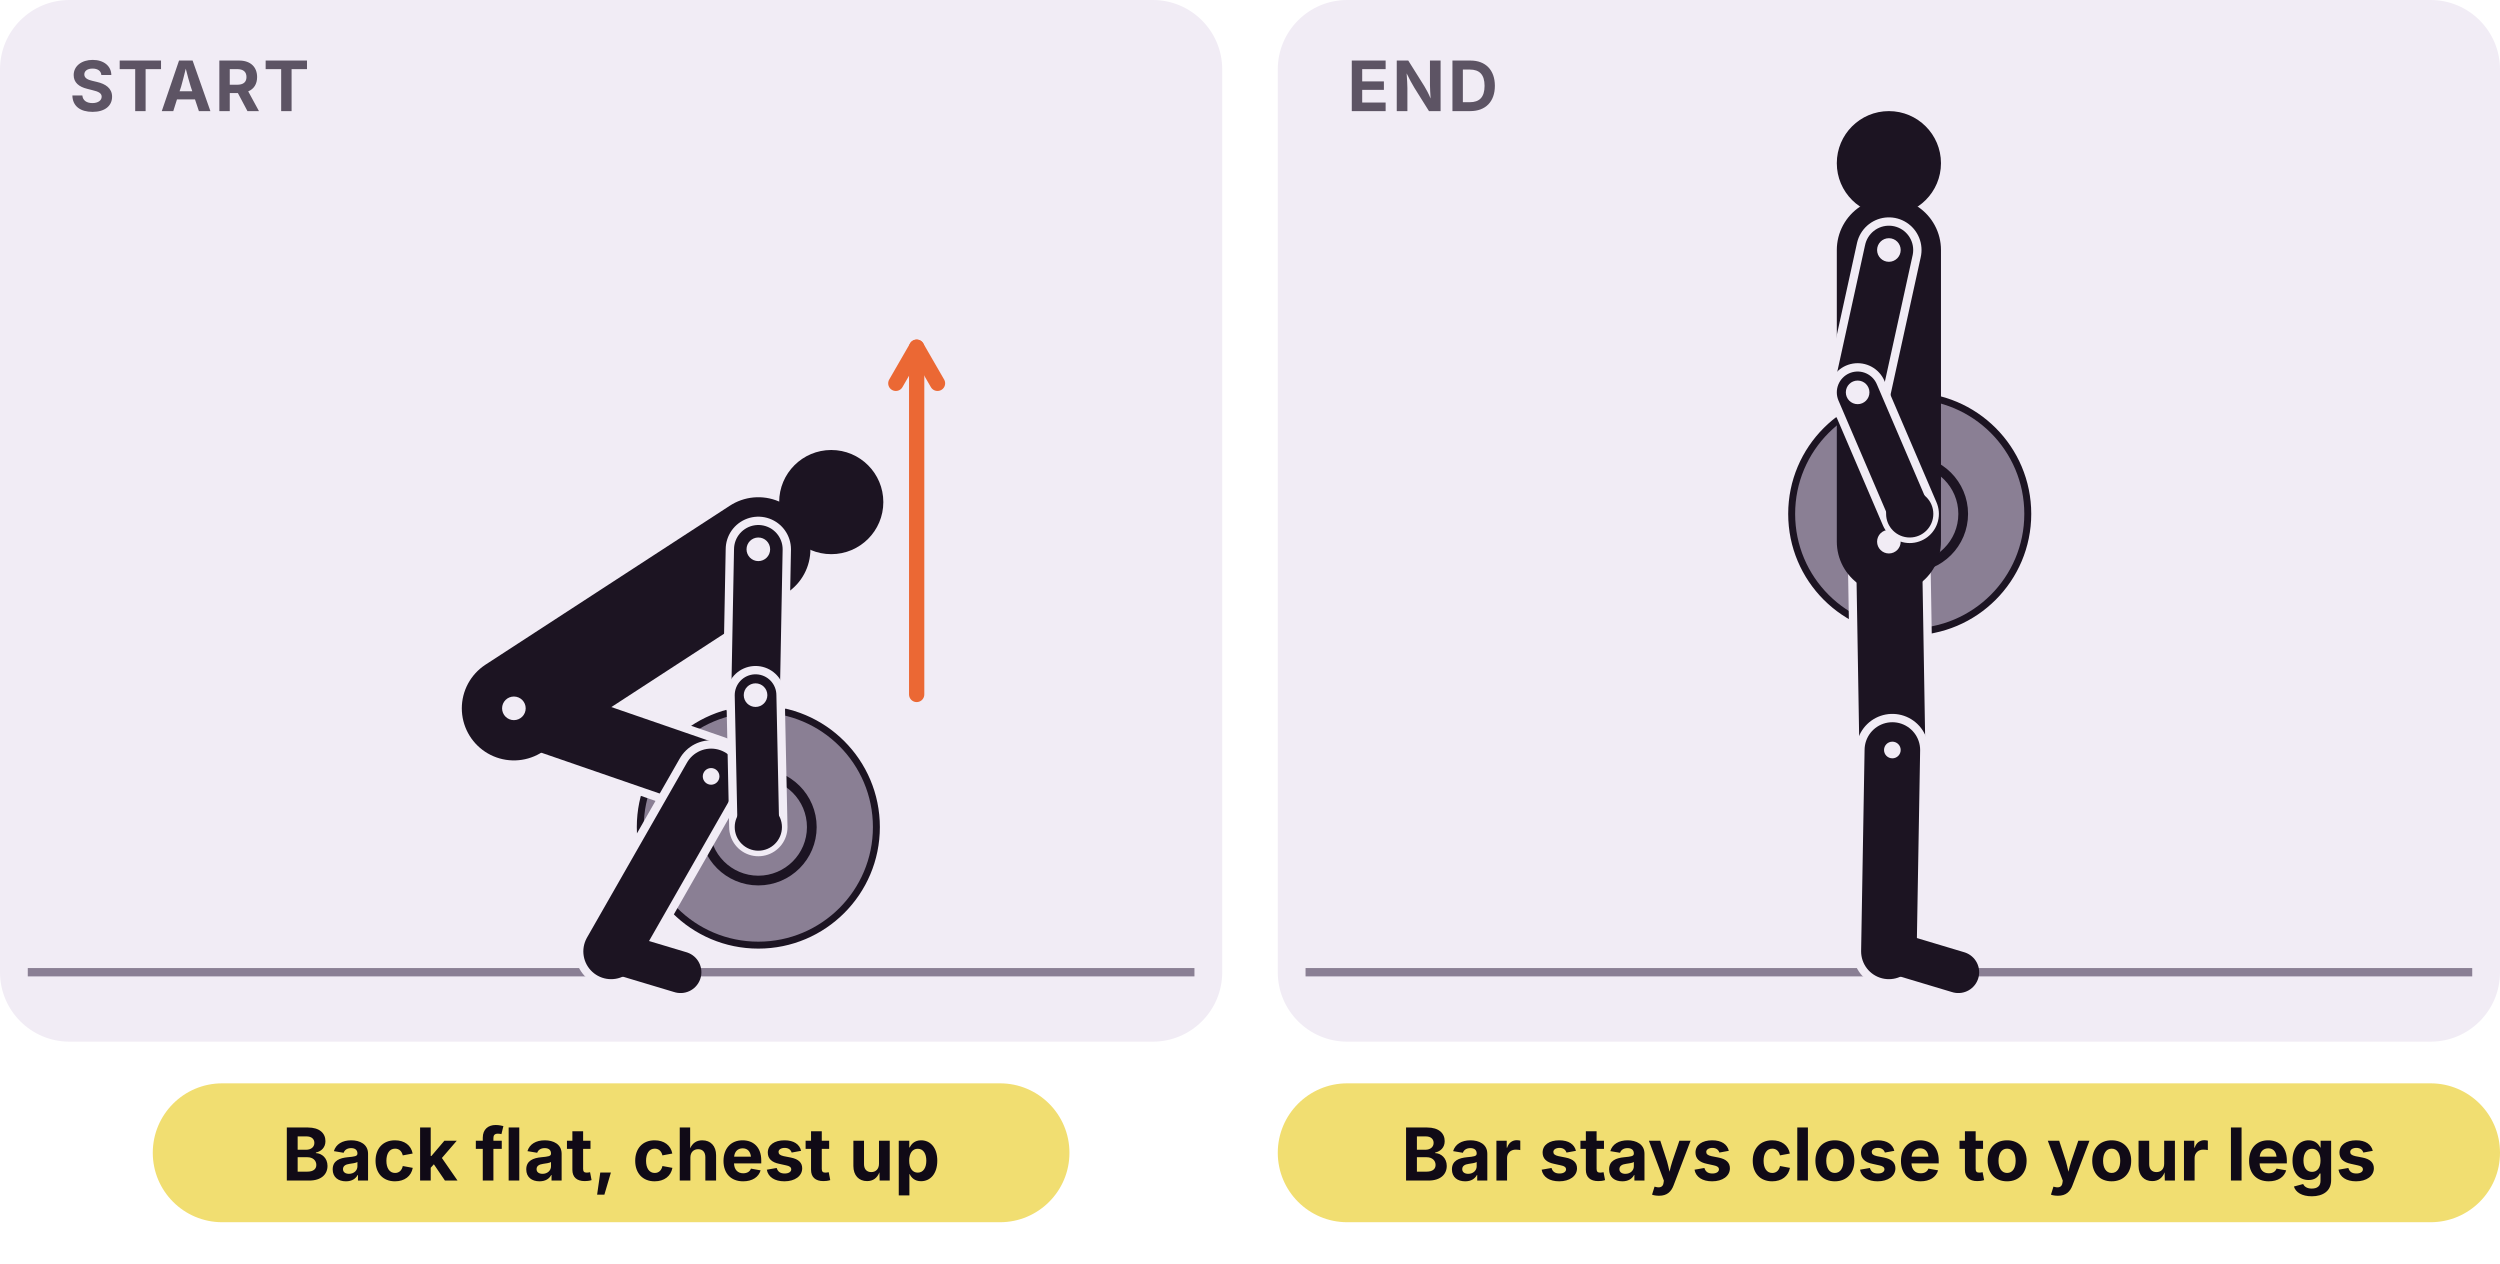
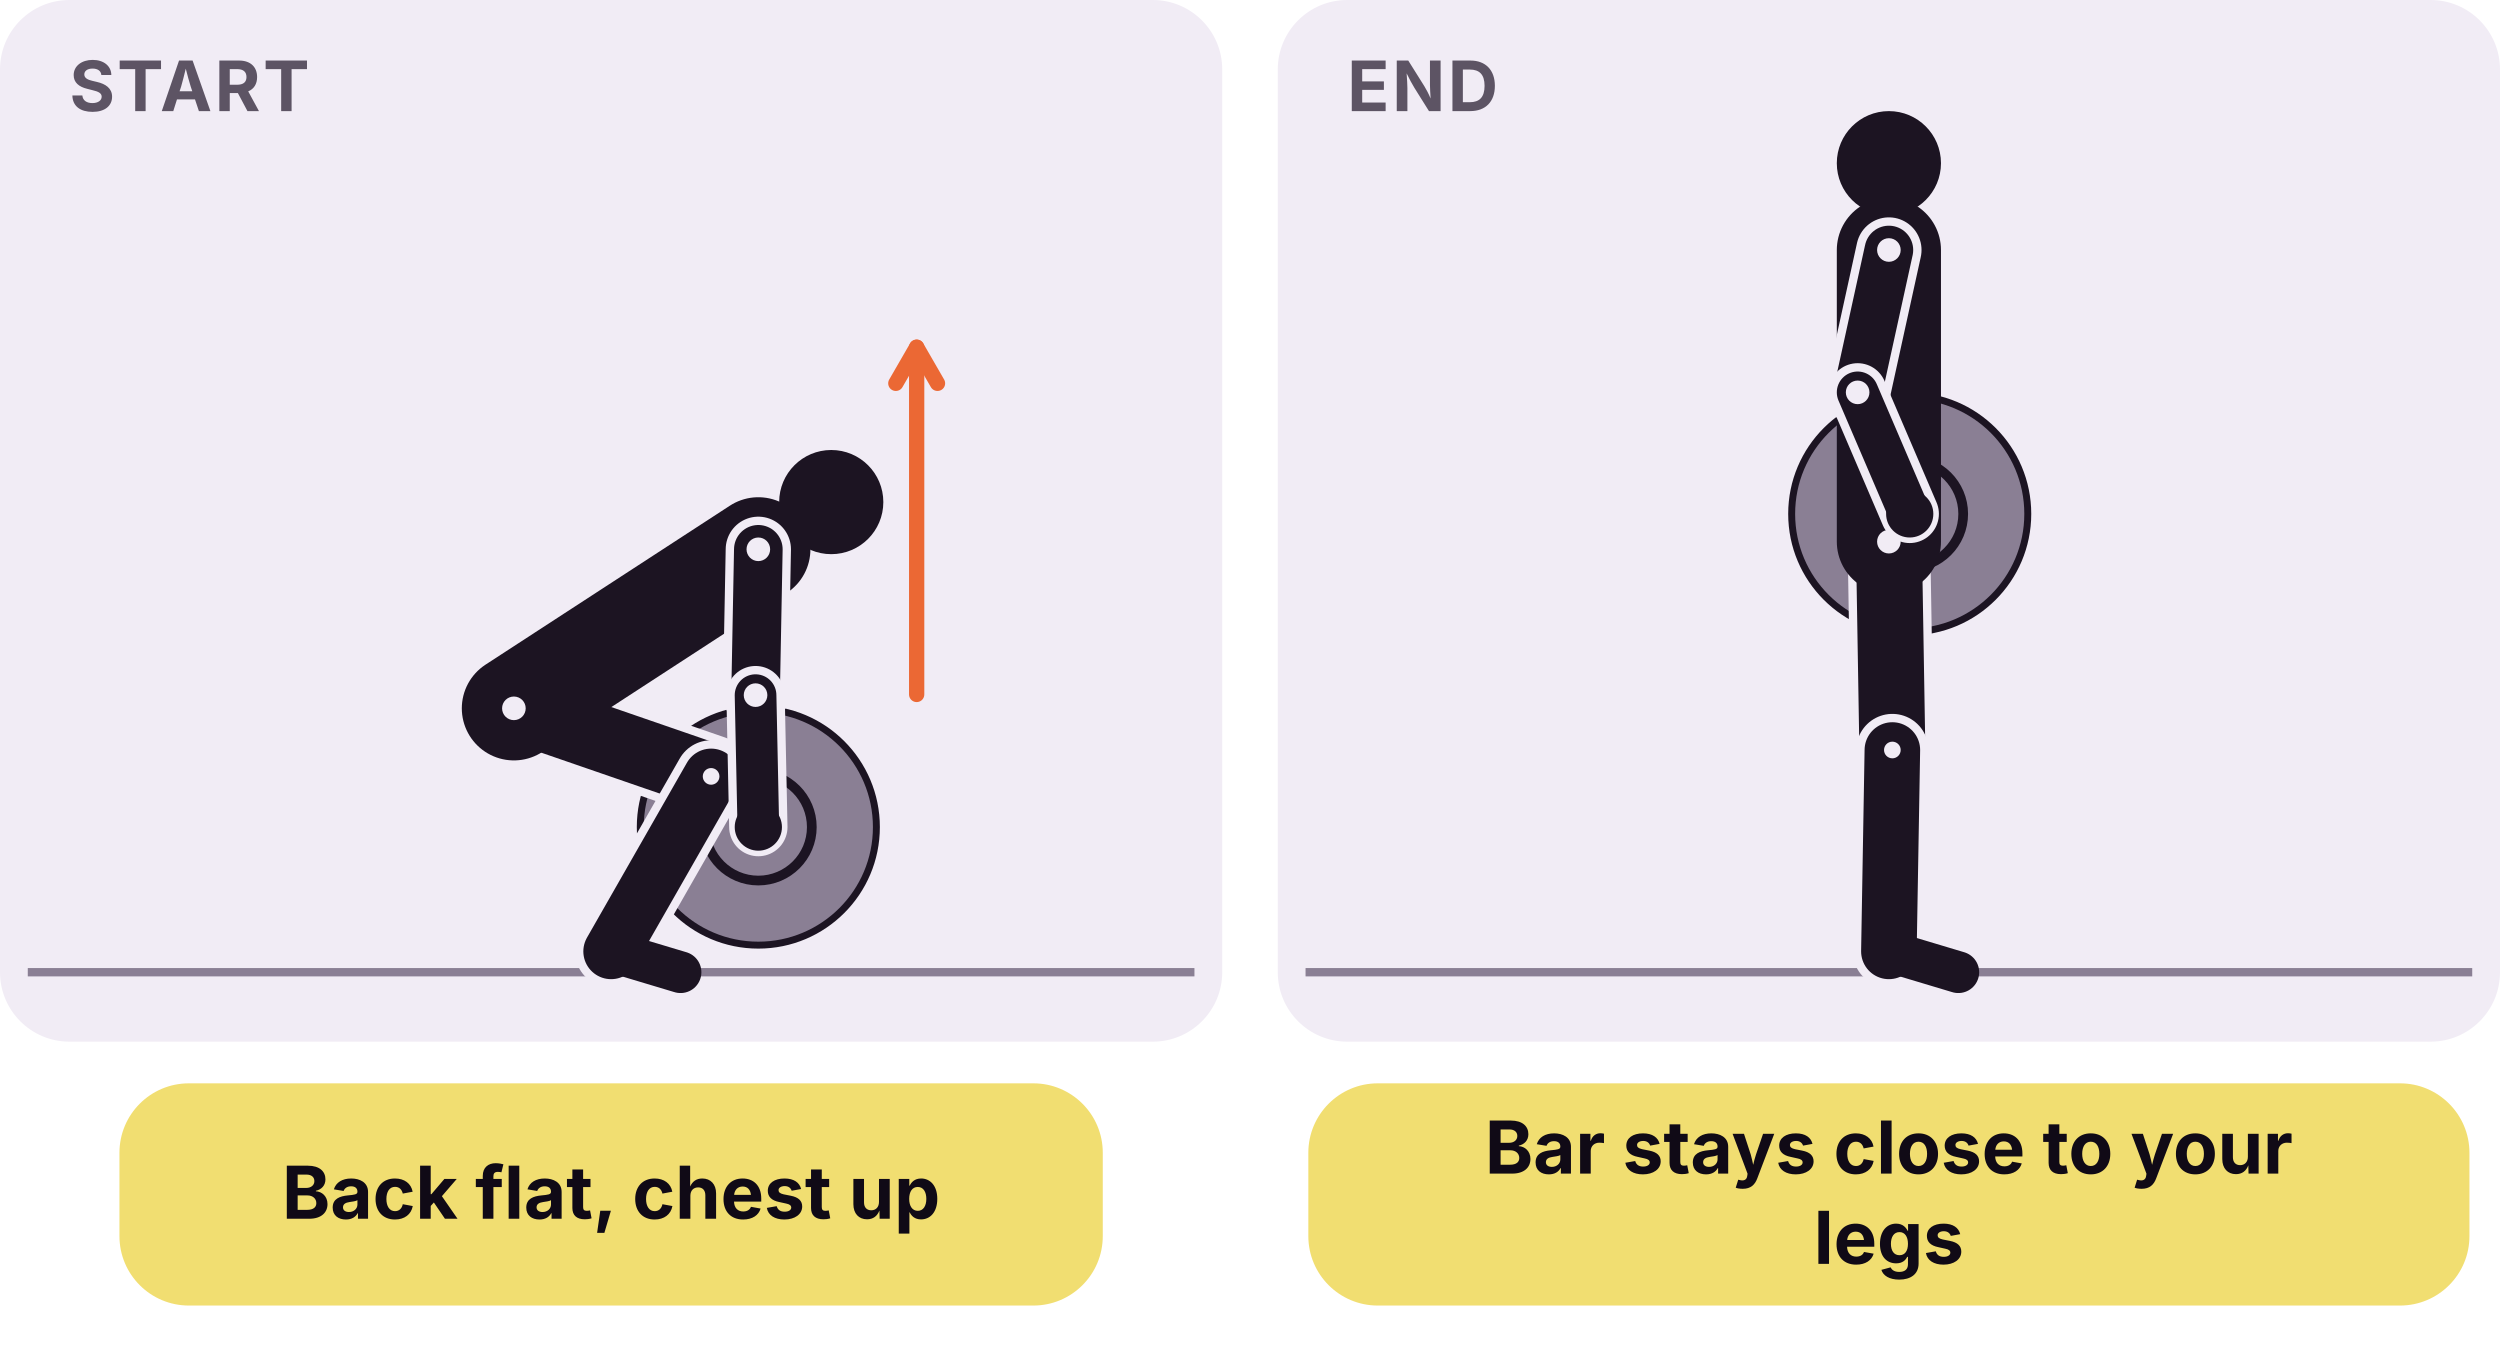
- <svg xmlns="http://www.w3.org/2000/svg" viewBox="0 0 360 182" width="360" height="182" role="img" aria-label="Deadlift: start and end positions">
+ <svg xmlns="http://www.w3.org/2000/svg" viewBox="0 0 360 194" width="360" height="194" role="img" aria-label="Deadlift: start and end positions">
  <style>
.t{font:700 12px system-ui,-apple-system,'Segoe UI',sans-serif;fill:#1c1422} .h{font:800 14px system-ui,-apple-system,'Segoe UI',sans-serif;fill:#1c1422} .s{font:400 11px system-ui,-apple-system,'Segoe UI',sans-serif;fill:#5d5464}
.lb{font:700 11px system-ui,-apple-system,'Segoe UI',sans-serif;fill:#1c1422} .cap{font:600 10px system-ui,-apple-system,'Segoe UI',sans-serif;fill:#5d5464}
.bo{fill:#1c1422;stroke:#1c1422;stroke-width:2.6;stroke-linejoin:round} .bf{fill:#faf8fc}
.m{fill:#e6dff0;stroke:#1c1422;stroke-width:.8;stroke-linejoin:round} .m.s{fill:url(#hs)} .m.p{fill:#f2b933;stroke-width:1.4}
.hsb{fill:#fbf3c4} .hsl{stroke:#dcae2c;stroke-width:1.5}
.dt path{fill:none;stroke:#1c1422;stroke-width:.6;stroke-linecap:round}
.ld{stroke:#1c1422;stroke-width:.7;fill:none} .dot{fill:#1c1422}
.panel{fill:#f1ecf5} .swp{fill:#f2b933;stroke:#1c1422;stroke-width:1.4} .sws{fill:url(#hs);stroke:#1c1422;stroke-width:.8}

.jd{fill:#f1ecf5} .fhh{fill:#1c1422;stroke:#f1ecf5;stroke-width:1.8}
.hl{fill:none;stroke:#f1ecf5;stroke-linecap:round;stroke-linejoin:round}
.fg{fill:none;stroke:#1c1422;stroke-linecap:round;stroke-linejoin:round}
.fh{fill:#1c1422} .far{opacity:.5}
.eq{fill:#8a7f94;stroke:#1c1422;stroke-width:1} .eqs{fill:none;stroke:#1c1422;stroke-width:1.4;stroke-linecap:round}
.bn{fill:#d9cfe3;stroke:#1c1422;stroke-width:1} .mat{fill:#9fd8c4;stroke:#1c1422;stroke-width:1}
.benc{stroke:#1c1422;fill:none;stroke-linecap:round} .bencf{stroke:#d9cfe3;fill:none;stroke-linecap:round}
.gr{stroke:#8a7f94;stroke-width:1.2;fill:none}
.ar{fill:none;stroke:#eb6834;stroke-width:2.2;stroke-linecap:round;stroke-linejoin:round} .arh{fill:#eb6834}
.pill{fill:#f1de71} .pt{font:700 10.5px system-ui,-apple-system,'Segoe UI',sans-serif;fill:#100a16}
.pl{font:700 10px system-ui,-apple-system,'Segoe UI',sans-serif;fill:#5d5464;letter-spacing:.04em}

@media (prefers-color-scheme: dark) {
 .t,.h,.lb{fill:#f7f4fa} .s,.cap{fill:#bdb4c4}
 .bo{fill:#f7f4fa;stroke:#f7f4fa} .bf{fill:#1b1422}
 .m{fill:#33283d;stroke:#f7f4fa} .m.p{fill:#f2b933;stroke:#100a16} .hsb{fill:#3d3520} .hsl{stroke:#d1a22c}
 .dt path{stroke:#f7f4fa} .ld{stroke:#f7f4fa} .dot{fill:#f7f4fa}
 .panel{fill:#271d2f} .swp{stroke:#f7f4fa} .sws{stroke:#f7f4fa}

.jd{fill:#271d2f} .fhh{fill:#f7f4fa;stroke:#271d2f} .hl{stroke:#271d2f} .fg{stroke:#f7f4fa} .fh{fill:#f7f4fa}
.eq{fill:#a79cb2;stroke:#f7f4fa} .eqs{stroke:#f7f4fa}
.bn{fill:#3a2e44;stroke:#f7f4fa} .mat{fill:#1f6b57;stroke:#f7f4fa}
.benc{stroke:#f7f4fa} .bencf{stroke:#3a2e44} .gr{stroke:#6d6279}
.ar{stroke:#f08a5d} .arh{fill:#f08a5d}
.pl{fill:#bdb4c4}

}
</style>
  <defs>
    <pattern id="hs" width="4" height="4" patternUnits="userSpaceOnUse" patternTransform="rotate(45)">
      <rect width="4" height="4" class="hsb" />
      <line x1="0" y1="0" x2="0" y2="4" class="hsl" />
    </pattern>
  </defs>
  <g transform="translate(0 0)">
    <rect class="panel" width="176" height="150" rx="10" />
    <path class="gr" d="M4 140 L172 140" />
    <circle class="eq" cx="109.2" cy="119.1" r="17" />
    <circle class="eqs" cx="109.2" cy="119.1" r="7.7" />
    <g class="fg">
      <path class="hl" stroke-width="11.9" d="M74.0 102.0 L102.4 111.8" />
      <path class="fg" stroke-width="9.5" d="M74.0 102.0 L102.4 111.8" />
      <path class="hl" stroke-width="10.4" d="M102.4 111.8 L88.0 137.0" />
      <path class="fg" stroke-width="8" d="M102.4 111.8 L88.0 137.0" />
      <circle class="jd" cx="102.4" cy="111.8" r="1.7" />
      <path class="fg" stroke-width="6" d="M88.0 137.0 L98.0 140.0" />
    </g>
    <path class="fg" stroke-width="15" d="M74.0 102.0 L109.2 79.1" />
    <path class="fg" stroke-width="5" d="M109.2 79.1 L113.4 76.4" />
    <circle class="fh" cx="119.7" cy="72.3" r="7.5" />
    <circle class="jd" cx="74.0" cy="102.0" r="1.7" />
    <path class="hl" stroke-width="9.4" d="M109.2 79.1 L108.8 100.1" />
    <path class="fg" stroke-width="7" d="M109.2 79.1 L108.8 100.1" />
    <path class="hl" stroke-width="8.4" d="M108.8 100.1 L109.2 119.1" />
    <path class="fg" stroke-width="6" d="M108.8 100.1 L109.2 119.1" />
    <circle class="jd" cx="108.8" cy="100.1" r="1.7" />
    <circle class="fh" cx="109.2" cy="119.1" r="3.4" />
    <circle class="jd" cx="109.2" cy="79.1" r="1.7" />
    <path class="ar" d="M132.0 100.0 L132.0 50.0" />
    <path class="ar" d="M135.0 55.2 L132.0 50.0 L129.0 55.2" />
    <text class="pl" x="10" y="16">START</text>
  </g>
-   <rect class="pill" x="22.0" y="156" width="132" height="20" rx="10" />
-   <text class="pt" x="88.0" y="170" text-anchor="middle">Back flat, chest up</text>
  <g transform="translate(184 0)">
    <rect class="panel" width="176" height="150" rx="10" />
    <path class="gr" d="M4 140 L172 140" />
    <circle class="eq" cx="91.0" cy="74.0" r="17" />
    <circle class="eqs" cx="91.0" cy="74.0" r="7.7" />
    <g class="fg">
      <path class="hl" stroke-width="11.9" d="M88.0 78.0 L88.5 108.0" />
      <path class="fg" stroke-width="9.5" d="M88.0 78.0 L88.5 108.0" />
      <path class="hl" stroke-width="10.4" d="M88.5 108.0 L88.0 137.0" />
      <path class="fg" stroke-width="8" d="M88.5 108.0 L88.0 137.0" />
      <circle class="jd" cx="88.5" cy="108.0" r="1.7" />
      <path class="fg" stroke-width="6" d="M88.0 137.0 L98.0 140.0" />
    </g>
    <path class="fg" stroke-width="15" d="M88.0 78.0 L88.0 36.0" />
    <path class="fg" stroke-width="5" d="M88.0 36.0 L88.0 31.0" />
    <circle class="fh" cx="88.0" cy="23.5" r="7.5" />
    <circle class="jd" cx="88.0" cy="78.0" r="1.7" />
    <path class="hl" stroke-width="9.4" d="M88.0 36.0 L83.5 56.5" />
    <path class="fg" stroke-width="7" d="M88.0 36.0 L83.5 56.5" />
    <path class="hl" stroke-width="8.4" d="M83.5 56.5 L91.0 74.0" />
    <path class="fg" stroke-width="6" d="M83.5 56.5 L91.0 74.0" />
    <circle class="jd" cx="83.5" cy="56.5" r="1.7" />
    <circle class="fh" cx="91.0" cy="74.0" r="3.4" />
    <circle class="jd" cx="88.0" cy="36.0" r="1.7" />
    <text class="pl" x="10" y="16">END</text>
  </g>
-   <rect class="pill" x="184.0" y="156" width="176" height="20" rx="10" />
-   <text class="pt" x="272.0" y="170" text-anchor="middle">Bar stays close to your legs</text>
+   <rect class="pill" x="17.2" y="156" width="141.6" height="32" rx="10" />
+   <text class="pt" x="88.0" y="175.5" text-anchor="middle" textLength="121.6" lengthAdjust="spacingAndGlyphs">Back flat, chest up</text>
+   <rect class="pill" x="188.4" y="156" width="167.2" height="32" rx="10" />
+   <text class="pt" x="272.0" y="169.0" text-anchor="middle" textLength="147.2" lengthAdjust="spacingAndGlyphs">Bar stays close to your</text>
+   <text class="pt" x="272.0" y="182.0" text-anchor="middle" textLength="25.6" lengthAdjust="spacingAndGlyphs">legs</text>
</svg>
